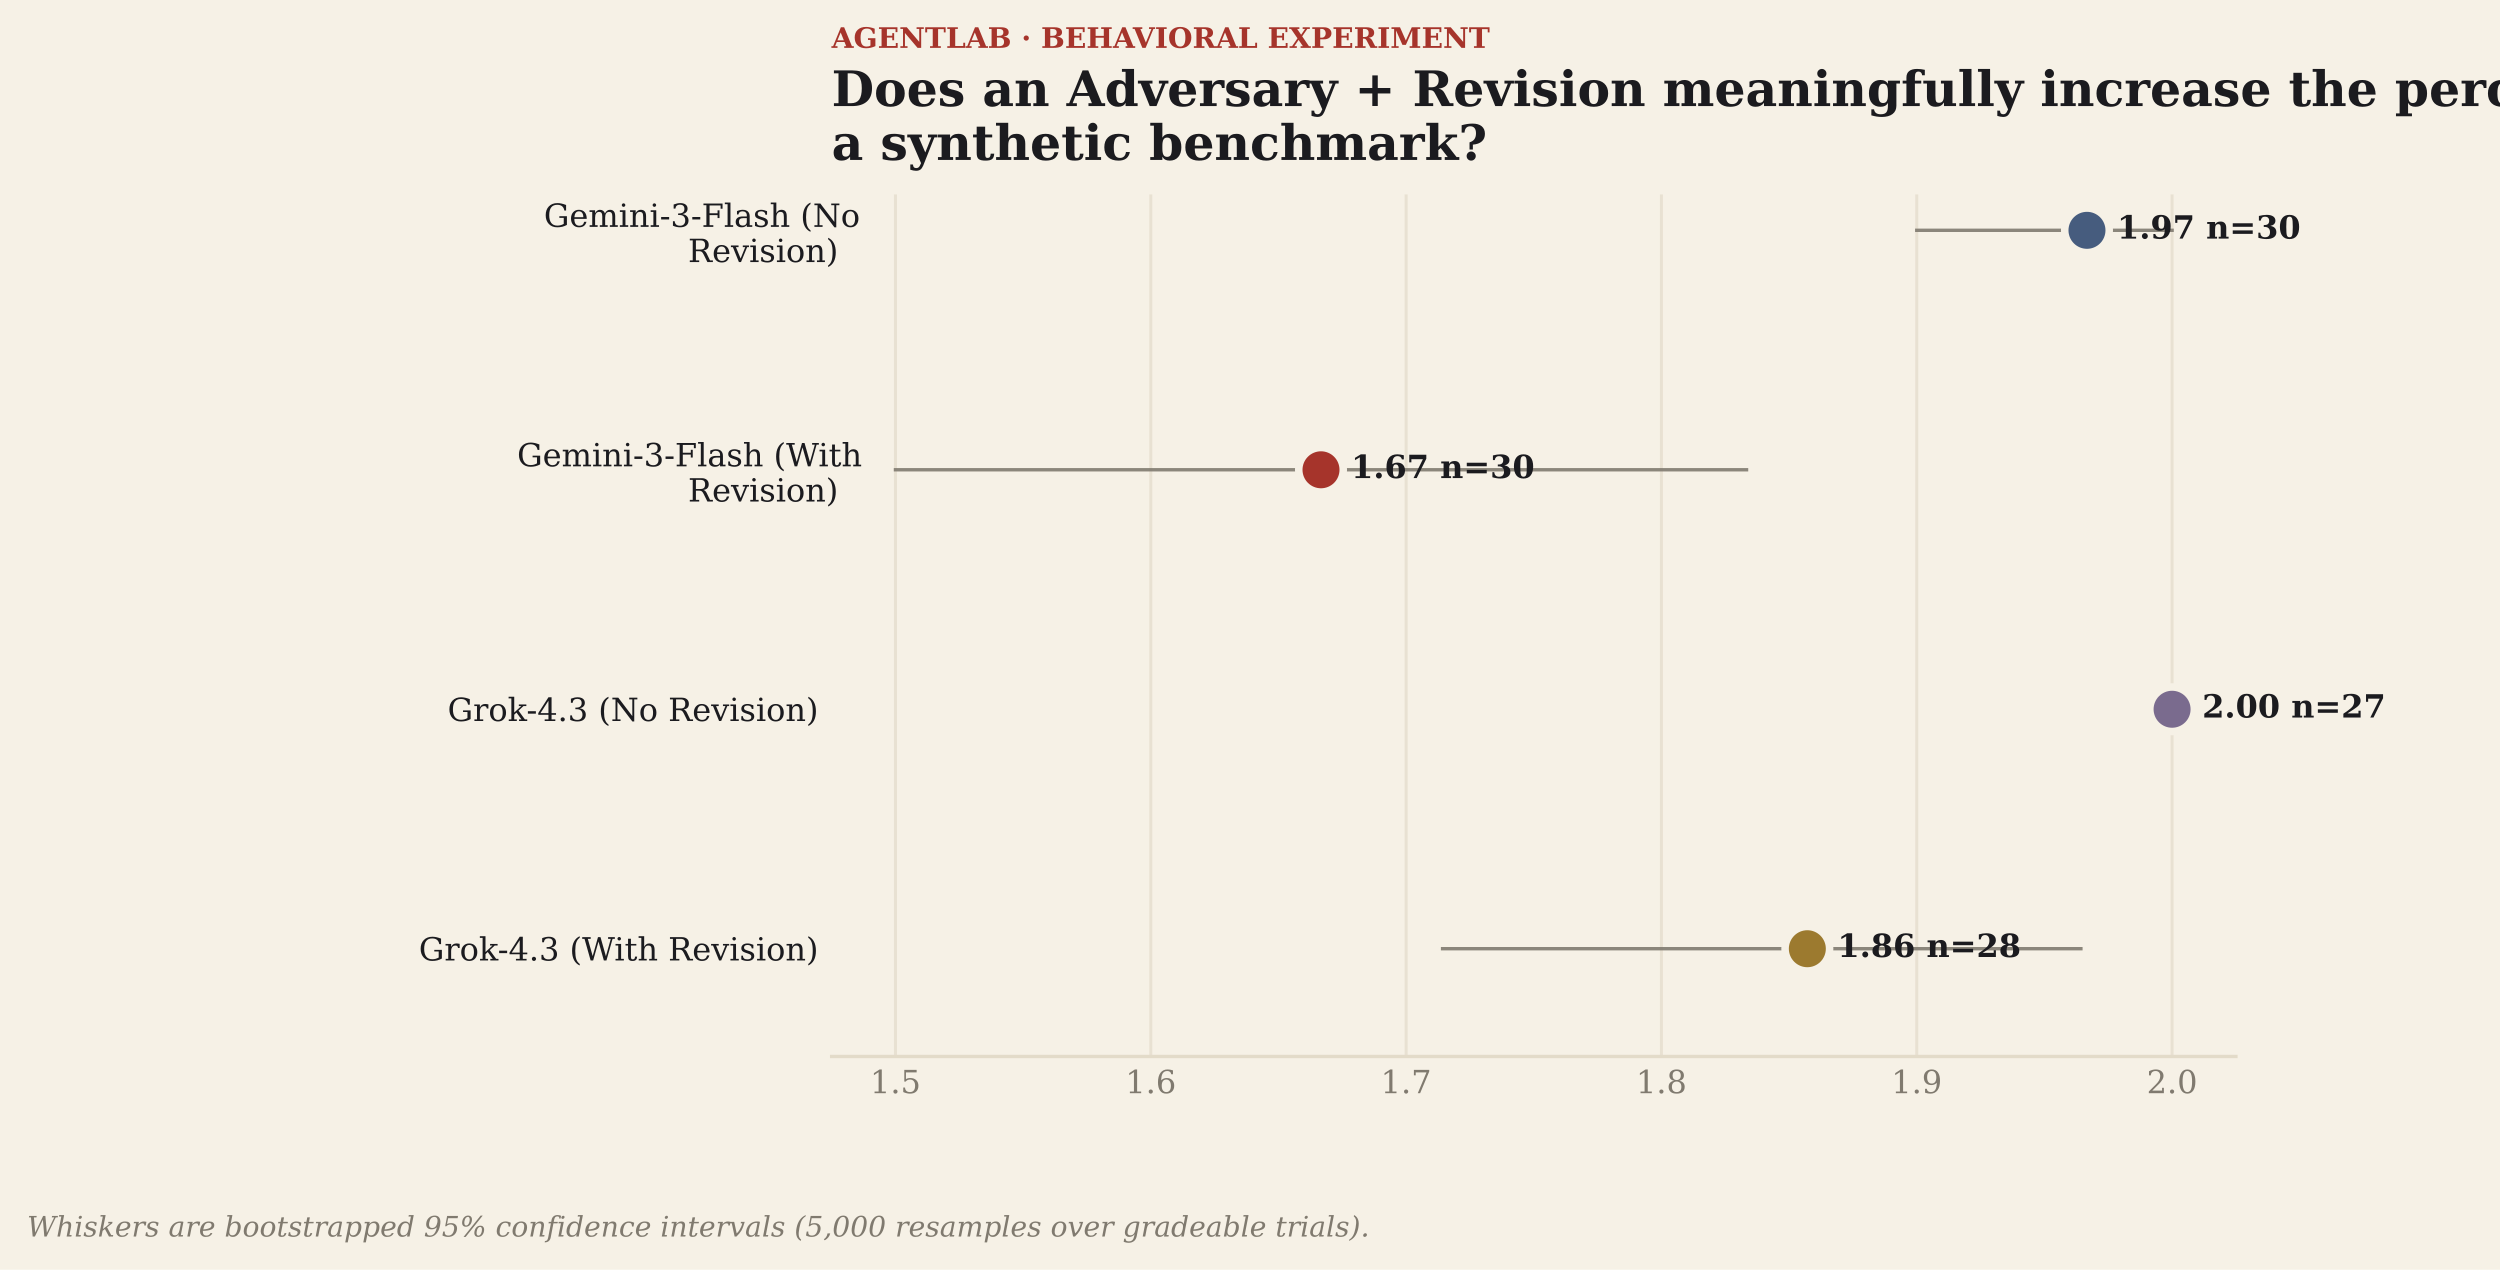
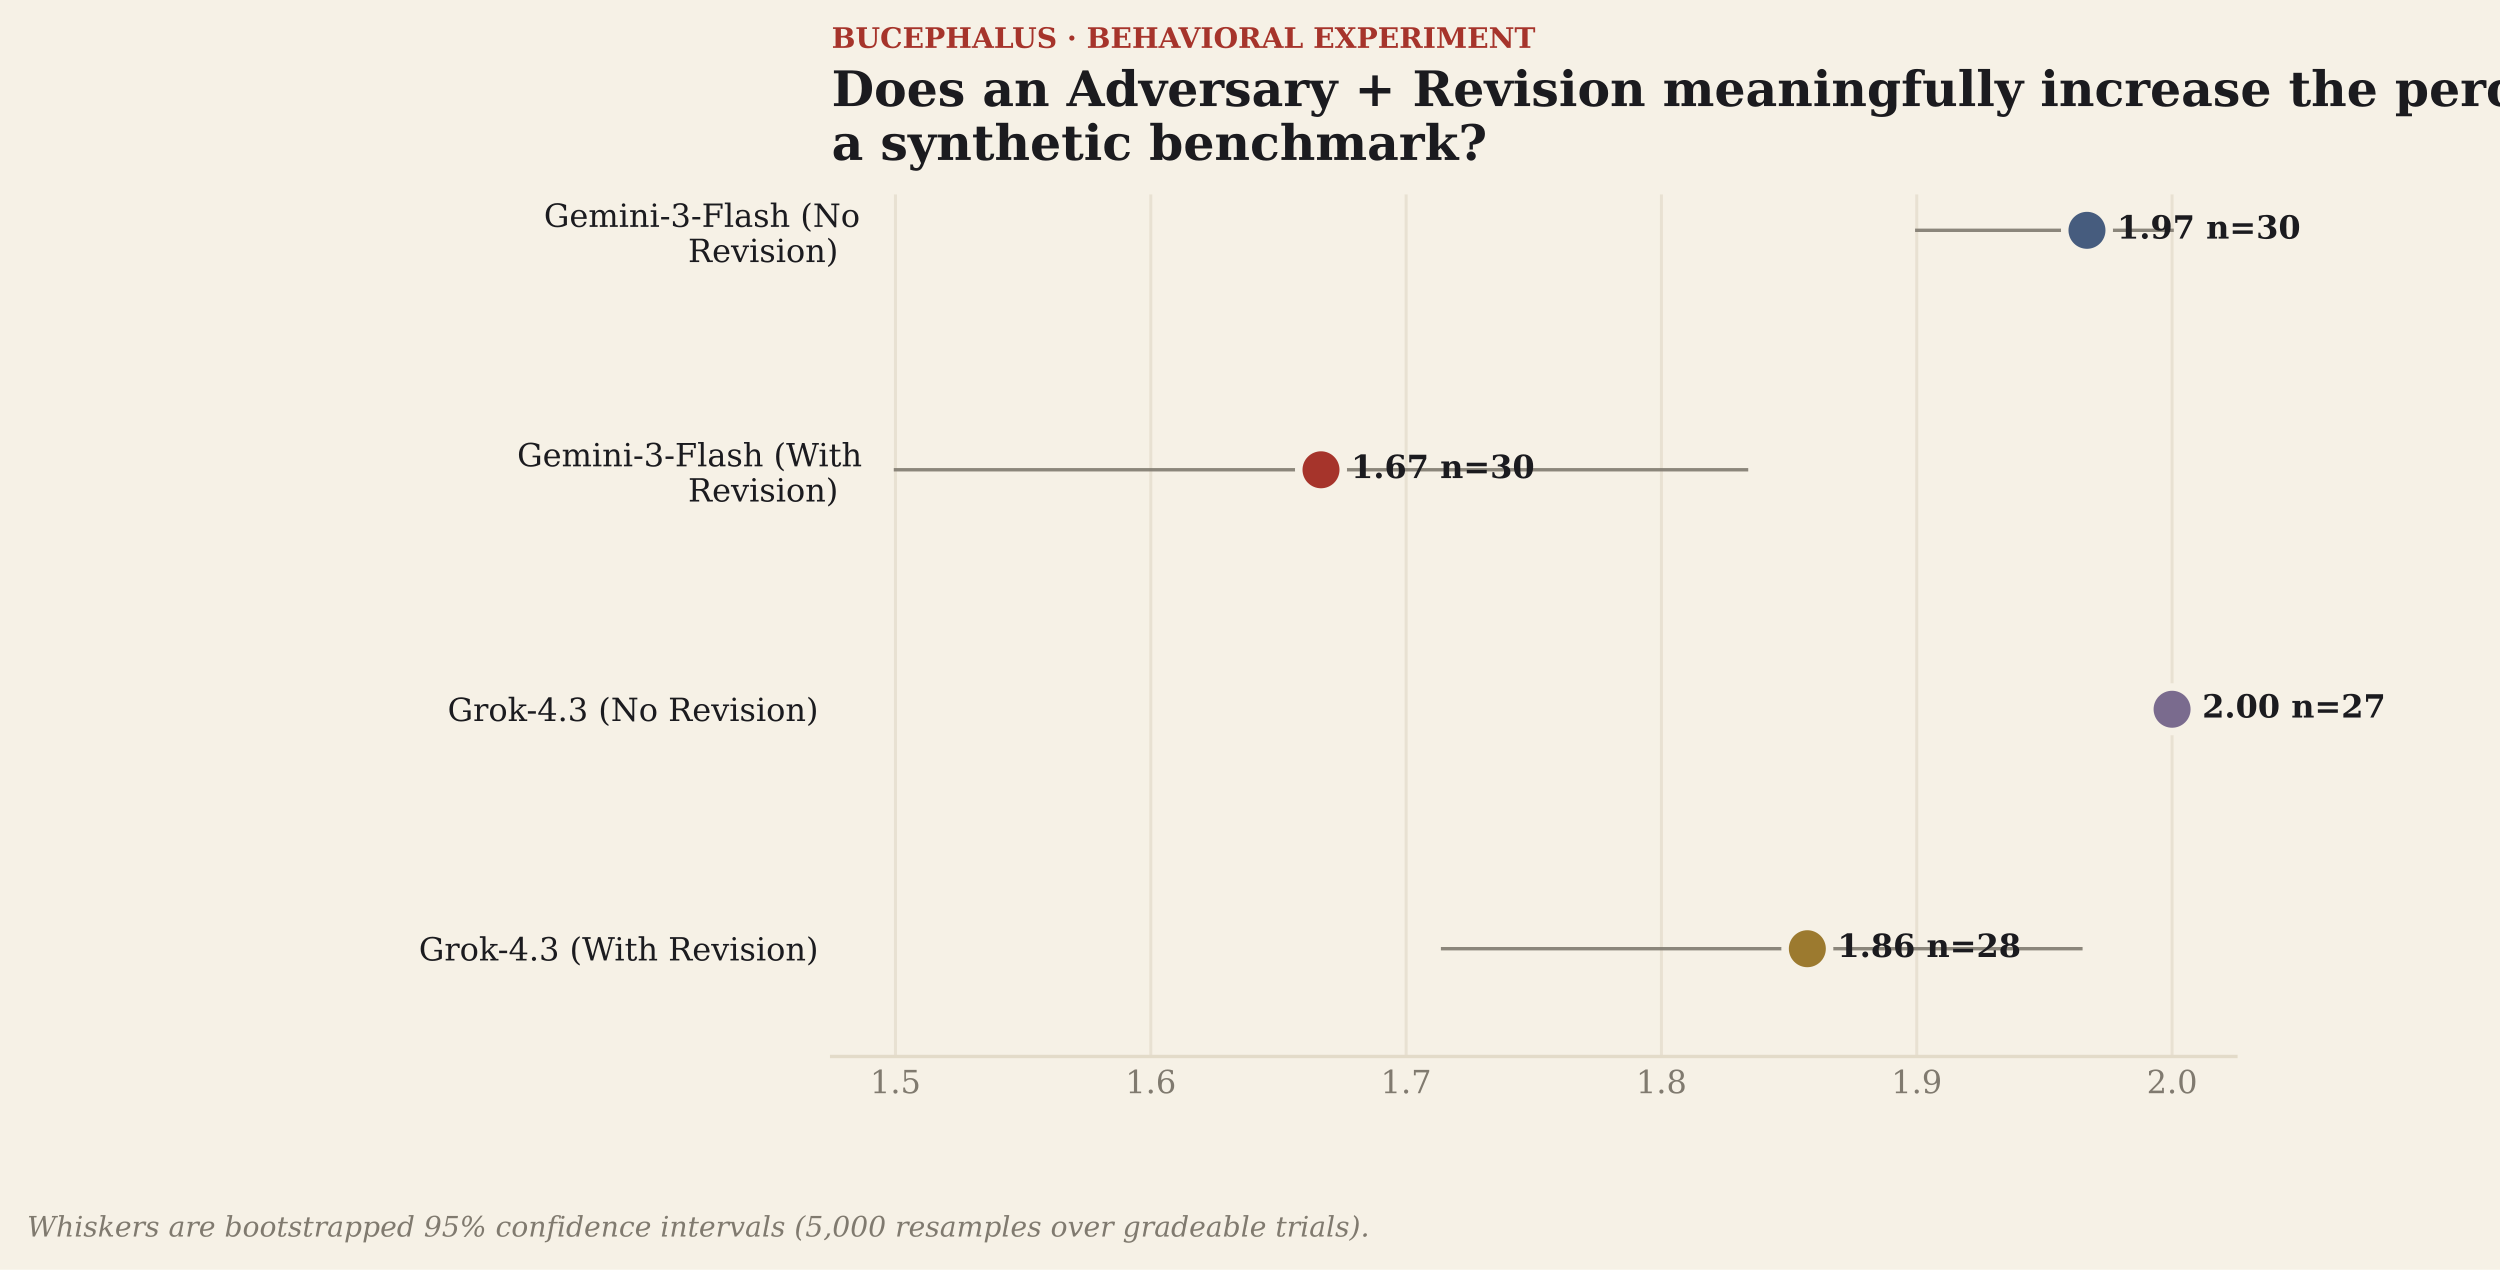
<svg xmlns="http://www.w3.org/2000/svg" xmlns:xlink="http://www.w3.org/1999/xlink" width="664.479pt" height="337.486pt" viewBox="0 0 664.479 337.486" version="1.1">
  <defs>
    <style type="text/css">*{stroke-linejoin: round; stroke-linecap: butt}</style>
  </defs>
  <g id="figure_1">
    <g id="patch_1">
      <path d="M 0 337.486  L 664.479 337.486  L 664.479 0  L 0 0  z " style="fill: #f6f1e6" />
    </g>
    <g id="axes_1">
      <g id="patch_2">
        <path d="M 221.04 280.804  L 594.288 280.804  L 594.288 51.671  L 221.04 51.671  z " style="fill: #f6f1e6" />
      </g>
      <g id="matplotlib.axis_1">
        <g id="xtick_1">
          <g id="line2d_1">
            <path d="M 238.006 280.804  L 238.006 51.671  " clip-path="url(#pbe16aee6da)" style="fill: none; stroke: #e3dbc9; stroke-opacity: 0.7; stroke-width: 0.8; stroke-linecap: square" />
          </g>
          <g id="text_1">
            <text style="fill: #807a6f; font: 8.5px 'Charter', 'Georgia', 'DejaVu Serif'; text-anchor: middle" x="238.006" y="290.558" transform="rotate(-0 238.0058 290.5579)">1.5</text>
          </g>
        </g>
        <g id="xtick_2">
          <g id="line2d_2">
            <path d="M 305.869 280.804  L 305.869 51.671  " clip-path="url(#pbe16aee6da)" style="fill: none; stroke: #e3dbc9; stroke-opacity: 0.7; stroke-width: 0.8; stroke-linecap: square" />
          </g>
          <g id="text_2">
            <text style="fill: #807a6f; font: 8.5px 'Charter', 'Georgia', 'DejaVu Serif'; text-anchor: middle" x="305.869" y="290.558" transform="rotate(-0 305.8691 290.5579)">1.6</text>
          </g>
        </g>
        <g id="xtick_3">
          <g id="line2d_3">
            <path d="M 373.732 280.804  L 373.732 51.671  " clip-path="url(#pbe16aee6da)" style="fill: none; stroke: #e3dbc9; stroke-opacity: 0.7; stroke-width: 0.8; stroke-linecap: square" />
          </g>
          <g id="text_3">
            <text style="fill: #807a6f; font: 8.5px 'Charter', 'Georgia', 'DejaVu Serif'; text-anchor: middle" x="373.732" y="290.558" transform="rotate(-0 373.7324 290.5579)">1.7</text>
          </g>
        </g>
        <g id="xtick_4">
          <g id="line2d_4">
            <path d="M 441.596 280.804  L 441.596 51.671  " clip-path="url(#pbe16aee6da)" style="fill: none; stroke: #e3dbc9; stroke-opacity: 0.7; stroke-width: 0.8; stroke-linecap: square" />
          </g>
          <g id="text_4">
            <text style="fill: #807a6f; font: 8.5px 'Charter', 'Georgia', 'DejaVu Serif'; text-anchor: middle" x="441.596" y="290.558" transform="rotate(-0 441.5956 290.5579)">1.8</text>
          </g>
        </g>
        <g id="xtick_5">
          <g id="line2d_5">
            <path d="M 509.459 280.804  L 509.459 51.671  " clip-path="url(#pbe16aee6da)" style="fill: none; stroke: #e3dbc9; stroke-opacity: 0.7; stroke-width: 0.8; stroke-linecap: square" />
          </g>
          <g id="text_5">
            <text style="fill: #807a6f; font: 8.5px 'Charter', 'Georgia', 'DejaVu Serif'; text-anchor: middle" x="509.459" y="290.558" transform="rotate(-0 509.4589 290.5579)">1.9</text>
          </g>
        </g>
        <g id="xtick_6">
          <g id="line2d_6">
            <path d="M 577.322 280.804  L 577.322 51.671  " clip-path="url(#pbe16aee6da)" style="fill: none; stroke: #e3dbc9; stroke-opacity: 0.7; stroke-width: 0.8; stroke-linecap: square" />
          </g>
          <g id="text_6">
            <text style="fill: #807a6f; font: 8.5px 'Charter', 'Georgia', 'DejaVu Serif'; text-anchor: middle" x="577.322" y="290.558" transform="rotate(-0 577.3222 290.5579)">2.0</text>
          </g>
        </g>
      </g>
      <g id="matplotlib.axis_2">
        <g id="ytick_1">
          <g id="text_7">
            <text style="fill: #1b1b1f; font: 8.5px 'Charter', 'Georgia', 'DejaVu Serif'" transform="translate(144.5569 60.29243)">Gemini-3-Flash (No</text>
            <text style="fill: #1b1b1f; font: 8.5px 'Charter', 'Georgia', 'DejaVu Serif'" transform="translate(182.872 69.64881)">Revision)</text>
          </g>
        </g>
        <g id="ytick_2">
          <g id="text_8">
            <text style="fill: #1b1b1f; font: 8.5px 'Charter', 'Georgia', 'DejaVu Serif'" transform="translate(137.4461 123.9404)">Gemini-3-Flash (With</text>
            <text style="fill: #1b1b1f; font: 8.5px 'Charter', 'Georgia', 'DejaVu Serif'" transform="translate(182.872 133.2968)">Revision)</text>
          </g>
        </g>
        <g id="ytick_3">
          <g id="text_9">
            <text style="fill: #1b1b1f; font: 8.5px 'Charter', 'Georgia', 'DejaVu Serif'; text-anchor: end" x="217.54" y="191.641" transform="rotate(-0 217.54 191.6412)">Grok-4.3 (No Revision)</text>
          </g>
        </g>
        <g id="ytick_4">
          <g id="text_10">
            <text style="fill: #1b1b1f; font: 8.5px 'Charter', 'Georgia', 'DejaVu Serif'; text-anchor: end" x="217.54" y="255.289" transform="rotate(-0 217.54 255.2892)">Grok-4.3 (With Revision)</text>
          </g>
        </g>
      </g>
      <g id="line2d_7">
        <path d="M 509.459 61.218  L 577.322 61.218  " clip-path="url(#pbe16aee6da)" style="fill: none; stroke: #807a6f; stroke-opacity: 0.9; stroke-width: 0.9; stroke-linecap: square" />
      </g>
      <g id="line2d_8">
        <path d="M 238.006 124.866  L 464.217 124.866  " clip-path="url(#pbe16aee6da)" style="fill: none; stroke: #807a6f; stroke-opacity: 0.9; stroke-width: 0.9; stroke-linecap: square" />
      </g>
      <g id="line2d_9">
        <path d="M 577.322 188.514  L 577.322 188.514  " clip-path="url(#pbe16aee6da)" style="fill: none; stroke: #807a6f; stroke-opacity: 0.9; stroke-width: 0.9; stroke-linecap: square" />
      </g>
      <g id="line2d_10">
        <path d="M 383.427 252.162  L 553.085 252.162  " clip-path="url(#pbe16aee6da)" style="fill: none; stroke: #807a6f; stroke-opacity: 0.9; stroke-width: 0.9; stroke-linecap: square" />
      </g>
      <g id="patch_3">
        <path d="M 221.04 280.804  L 594.288 280.804  " style="fill: none; stroke: #e3dbc9; stroke-width: 0.9; stroke-linejoin: miter; stroke-linecap: square" />
      </g>
      <g id="text_11">
        <text style="fill: #1b1b1f; font: 700 8.5px 'Charter', 'Iowan Old Style', 'Hoefler Text', 'Georgia', 'DejaVu Serif'; text-anchor: start" x="562.701" y="63.42" transform="rotate(-0 562.7011 63.4195)">1.97  n=30</text>
      </g>
      <g id="text_12">
        <text style="fill: #1b1b1f; font: 700 8.5px 'Charter', 'Iowan Old Style', 'Hoefler Text', 'Georgia', 'DejaVu Serif'; text-anchor: start" x="359.111" y="127.068" transform="rotate(-0 359.1113 127.0675)">1.67  n=30</text>
      </g>
      <g id="text_13">
        <text style="fill: #1b1b1f; font: 700 8.5px 'Charter', 'Iowan Old Style', 'Hoefler Text', 'Georgia', 'DejaVu Serif'; text-anchor: start" x="585.322" y="190.716" transform="rotate(-0 585.3222 190.7155)">2.00  n=27</text>
      </g>
      <g id="text_14">
        <text style="fill: #1b1b1f; font: 700 8.5px 'Charter', 'Iowan Old Style', 'Hoefler Text', 'Georgia', 'DejaVu Serif'; text-anchor: start" x="488.375" y="254.364" transform="rotate(-0 488.3746 254.3635)">1.86  n=28</text>
      </g>
      <g id="text_15">
-         <text style="fill: #a6342b; font: 700 7.5px 'Charter', 'Iowan Old Style', 'Hoefler Text', 'Georgia', 'DejaVu Serif'; text-anchor: start" x="221.04" y="12.718" transform="rotate(-0 221.04 12.71836)">AGENTLAB · BEHAVIORAL EXPERIMENT</text>
+         <text style="fill: #a6342b; font: 700 7.5px 'Charter', 'Iowan Old Style', 'Hoefler Text', 'Georgia', 'DejaVu Serif'; text-anchor: start" x="221.04" y="12.718" transform="rotate(-0 221.04 12.71836)">BUCEPHALUS · BEHAVIORAL EXPERIMENT</text>
      </g>
      <g id="text_16">
        <text style="fill: #1b1b1f; font: 700 13px 'Charter', 'Iowan Old Style', 'Hoefler Text', 'Georgia', 'DejaVu Serif'" transform="translate(221.04 28.19587)">Does an Adversary + Revision meaningfully increase the perceived quality of</text>
        <text style="fill: #1b1b1f; font: 700 13px 'Charter', 'Iowan Old Style', 'Hoefler Text', 'Georgia', 'DejaVu Serif'" transform="translate(221.04 42.50562)">a synthetic benchmark?</text>
      </g>
      <g id="PathCollection_1">
        <defs>
          <path id="mbbde156be7" d="M 0 5.916  C 1.569 5.916 3.074 5.293 4.183 4.183  C 5.293 3.074 5.916 1.569 5.916 0  C 5.916 -1.569 5.293 -3.074 4.183 -4.183  C 3.074 -5.293 1.569 -5.916 0 -5.916  C -1.569 -5.916 -3.074 -5.293 -4.183 -4.183  C -5.293 -3.074 -5.916 -1.569 -5.916 0  C -5.916 1.569 -5.293 3.074 -4.183 4.183  C -3.074 5.293 -1.569 5.916 0 5.916  z " style="stroke: #f6f1e6; stroke-width: 2" />
        </defs>
        <g clip-path="url(#pbe16aee6da)">
          <use xlink:href="#mbbde156be7" x="554.701" y="61.218" style="fill: #465c7e; stroke: #f6f1e6; stroke-width: 2" />
        </g>
      </g>
      <g id="PathCollection_2">
        <defs>
          <path id="m290f1b39be" d="M 0 5.916  C 1.569 5.916 3.074 5.293 4.183 4.183  C 5.293 3.074 5.916 1.569 5.916 0  C 5.916 -1.569 5.293 -3.074 4.183 -4.183  C 3.074 -5.293 1.569 -5.916 0 -5.916  C -1.569 -5.916 -3.074 -5.293 -4.183 -4.183  C -5.293 -3.074 -5.916 -1.569 -5.916 0  C -5.916 1.569 -5.293 3.074 -4.183 4.183  C -3.074 5.293 -1.569 5.916 0 5.916  z " style="stroke: #f6f1e6; stroke-width: 2" />
        </defs>
        <g clip-path="url(#pbe16aee6da)">
          <use xlink:href="#m290f1b39be" x="351.111" y="124.866" style="fill: #a6342b; stroke: #f6f1e6; stroke-width: 2" />
        </g>
      </g>
      <g id="PathCollection_3">
        <defs>
          <path id="m8fd0615bf1" d="M 0 5.916  C 1.569 5.916 3.074 5.293 4.183 4.183  C 5.293 3.074 5.916 1.569 5.916 0  C 5.916 -1.569 5.293 -3.074 4.183 -4.183  C 3.074 -5.293 1.569 -5.916 0 -5.916  C -1.569 -5.916 -3.074 -5.293 -4.183 -4.183  C -5.293 -3.074 -5.916 -1.569 -5.916 0  C -5.916 1.569 -5.293 3.074 -4.183 4.183  C -3.074 5.293 -1.569 5.916 0 5.916  z " style="stroke: #f6f1e6; stroke-width: 2" />
        </defs>
        <g clip-path="url(#pbe16aee6da)">
          <use xlink:href="#m8fd0615bf1" x="577.322" y="188.514" style="fill: #7a6b8e; stroke: #f6f1e6; stroke-width: 2" />
        </g>
      </g>
      <g id="PathCollection_4">
        <defs>
          <path id="m3d67763ede" d="M 0 5.916  C 1.569 5.916 3.074 5.293 4.183 4.183  C 5.293 3.074 5.916 1.569 5.916 0  C 5.916 -1.569 5.293 -3.074 4.183 -4.183  C 3.074 -5.293 1.569 -5.916 0 -5.916  C -1.569 -5.916 -3.074 -5.293 -4.183 -4.183  C -5.293 -3.074 -5.916 -1.569 -5.916 0  C -5.916 1.569 -5.293 3.074 -4.183 4.183  C -3.074 5.293 -1.569 5.916 0 5.916  z " style="stroke: #f6f1e6; stroke-width: 2" />
        </defs>
        <g clip-path="url(#pbe16aee6da)">
          <use xlink:href="#m3d67763ede" x="480.375" y="252.162" style="fill: #9c7a2f; stroke: #f6f1e6; stroke-width: 2" />
        </g>
      </g>
    </g>
    <g id="text_17">
      <text style="fill: #807a6f; font: italic 7.5px 'Charter', 'Georgia', 'DejaVu Serif'; text-anchor: start" x="7.2" y="328.652" transform="rotate(-0 7.2 328.6521)">Whiskers are bootstrapped 95% confidence intervals (5,000 resamples over gradeable trials).</text>
    </g>
  </g>
  <defs>
    <clipPath id="pbe16aee6da">
      <rect x="221.04" y="51.671" width="373.248" height="229.133" />
    </clipPath>
  </defs>
</svg>
